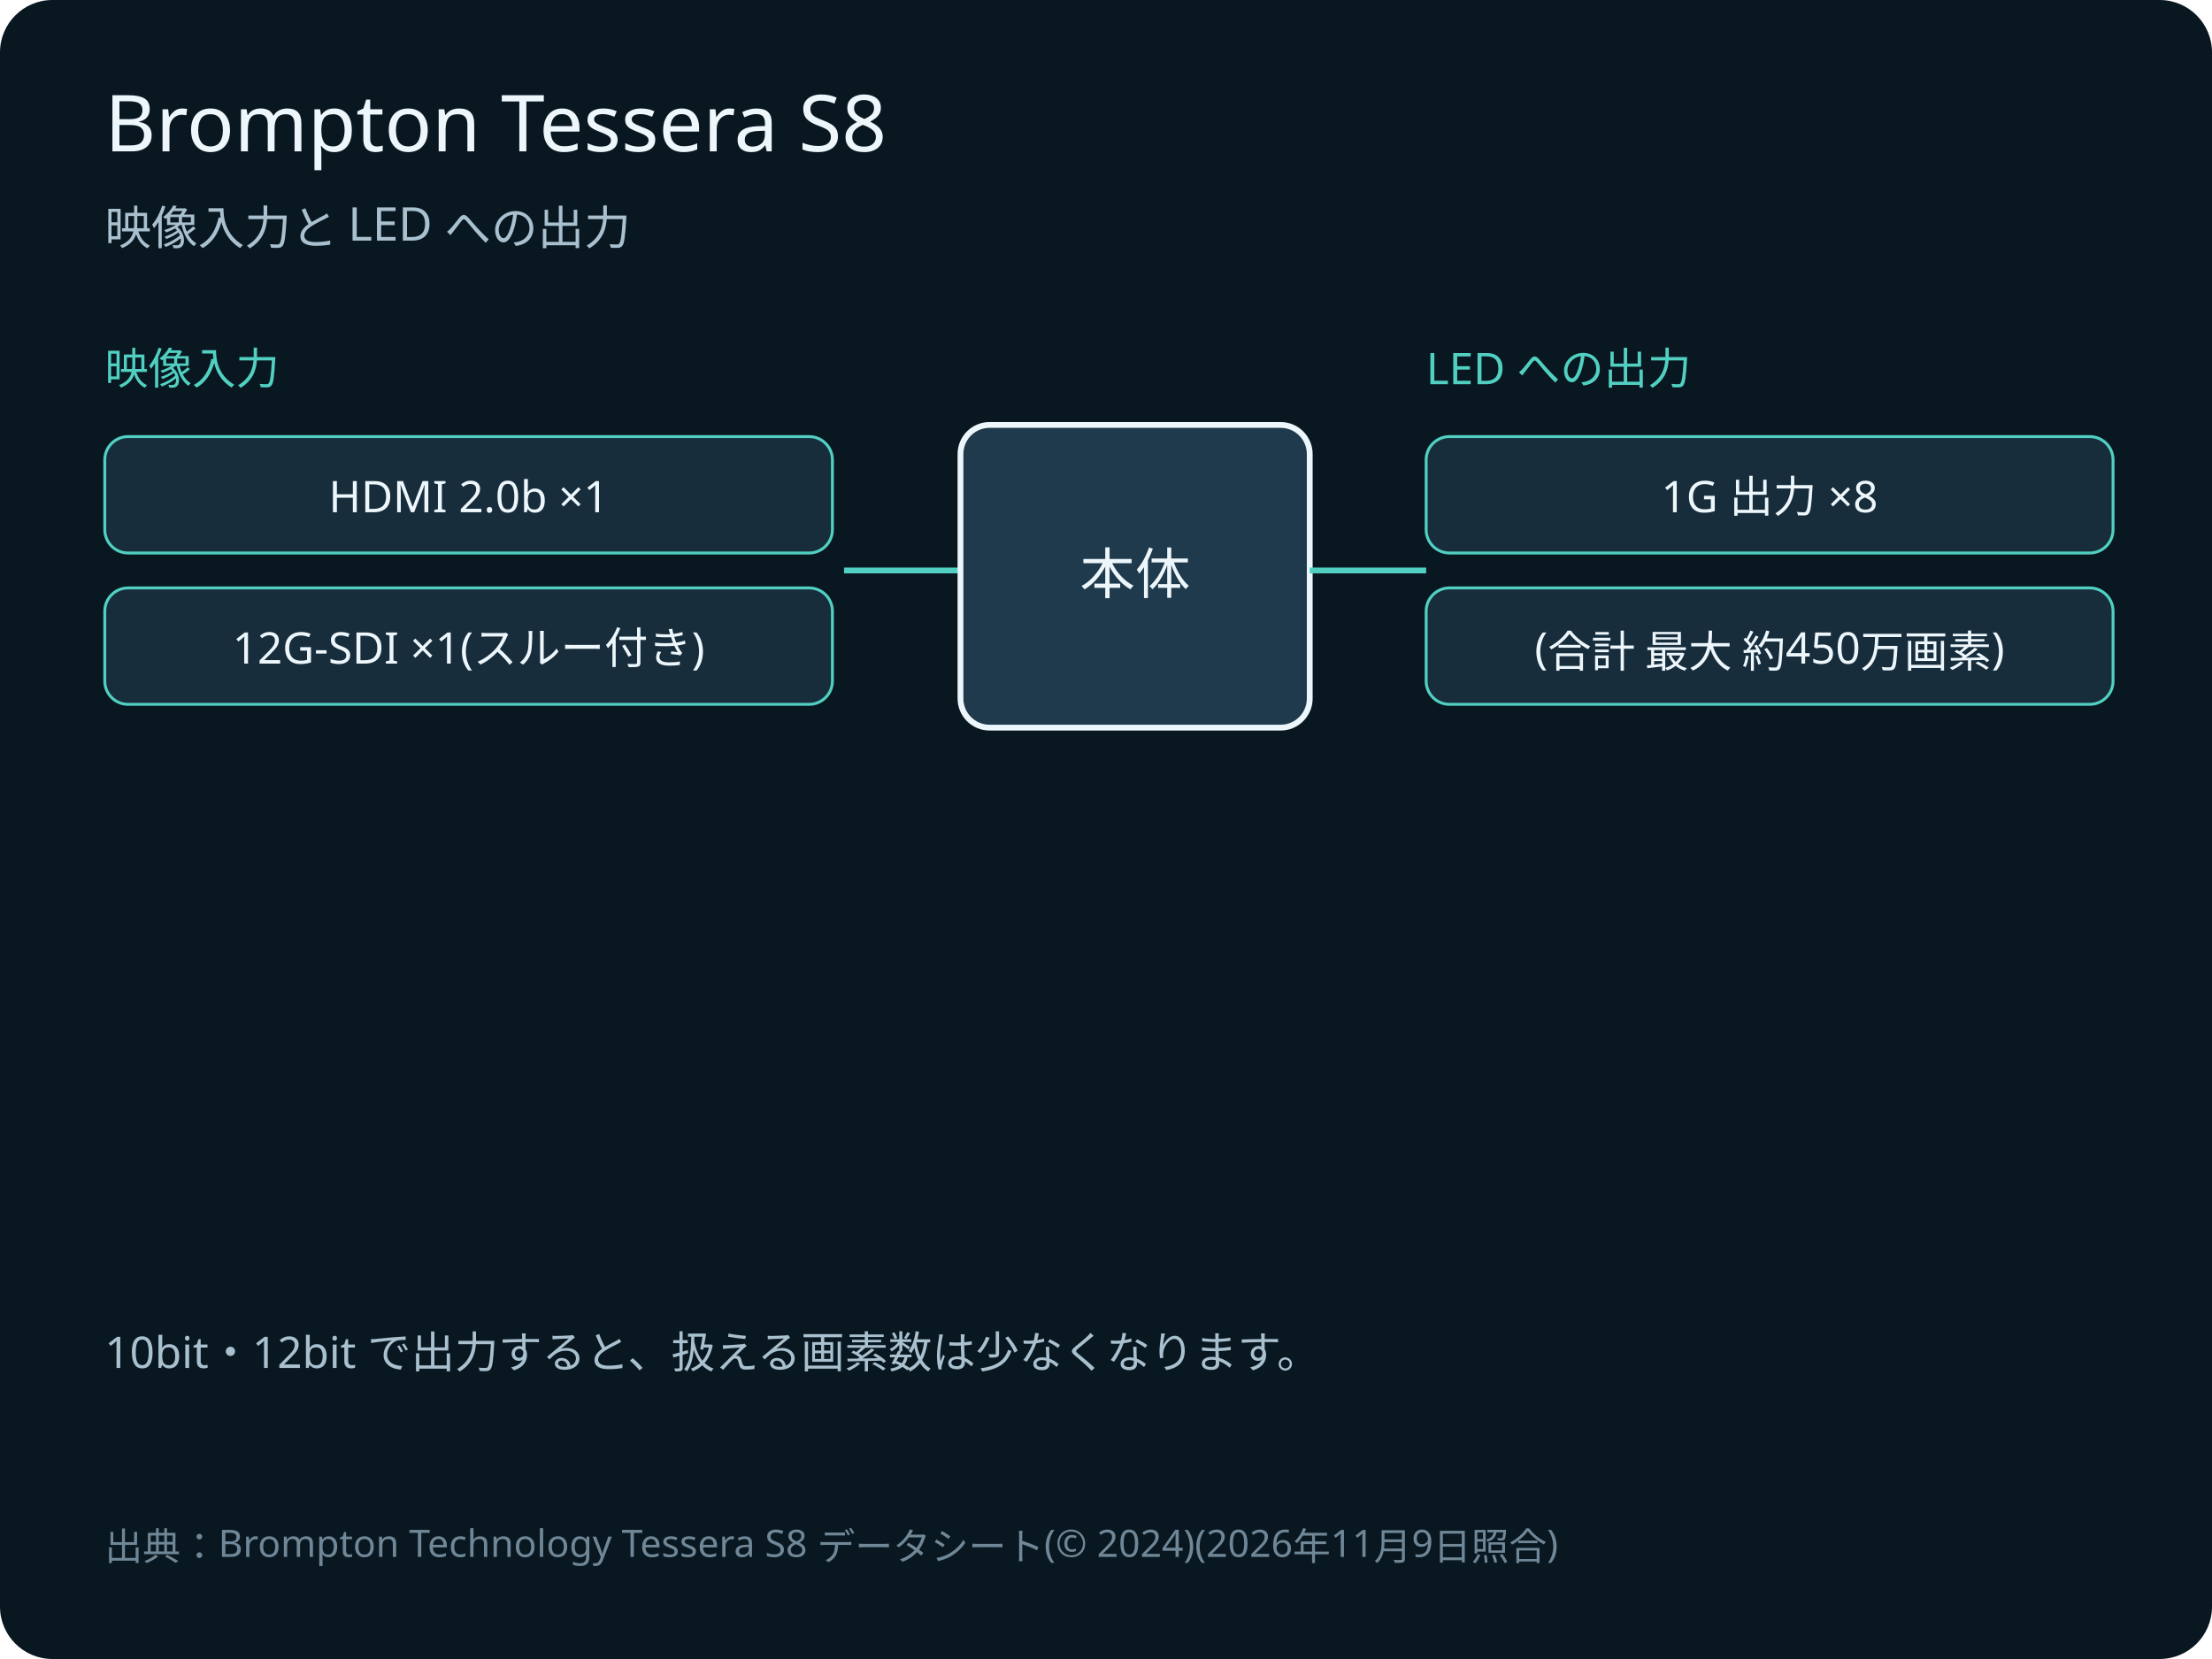
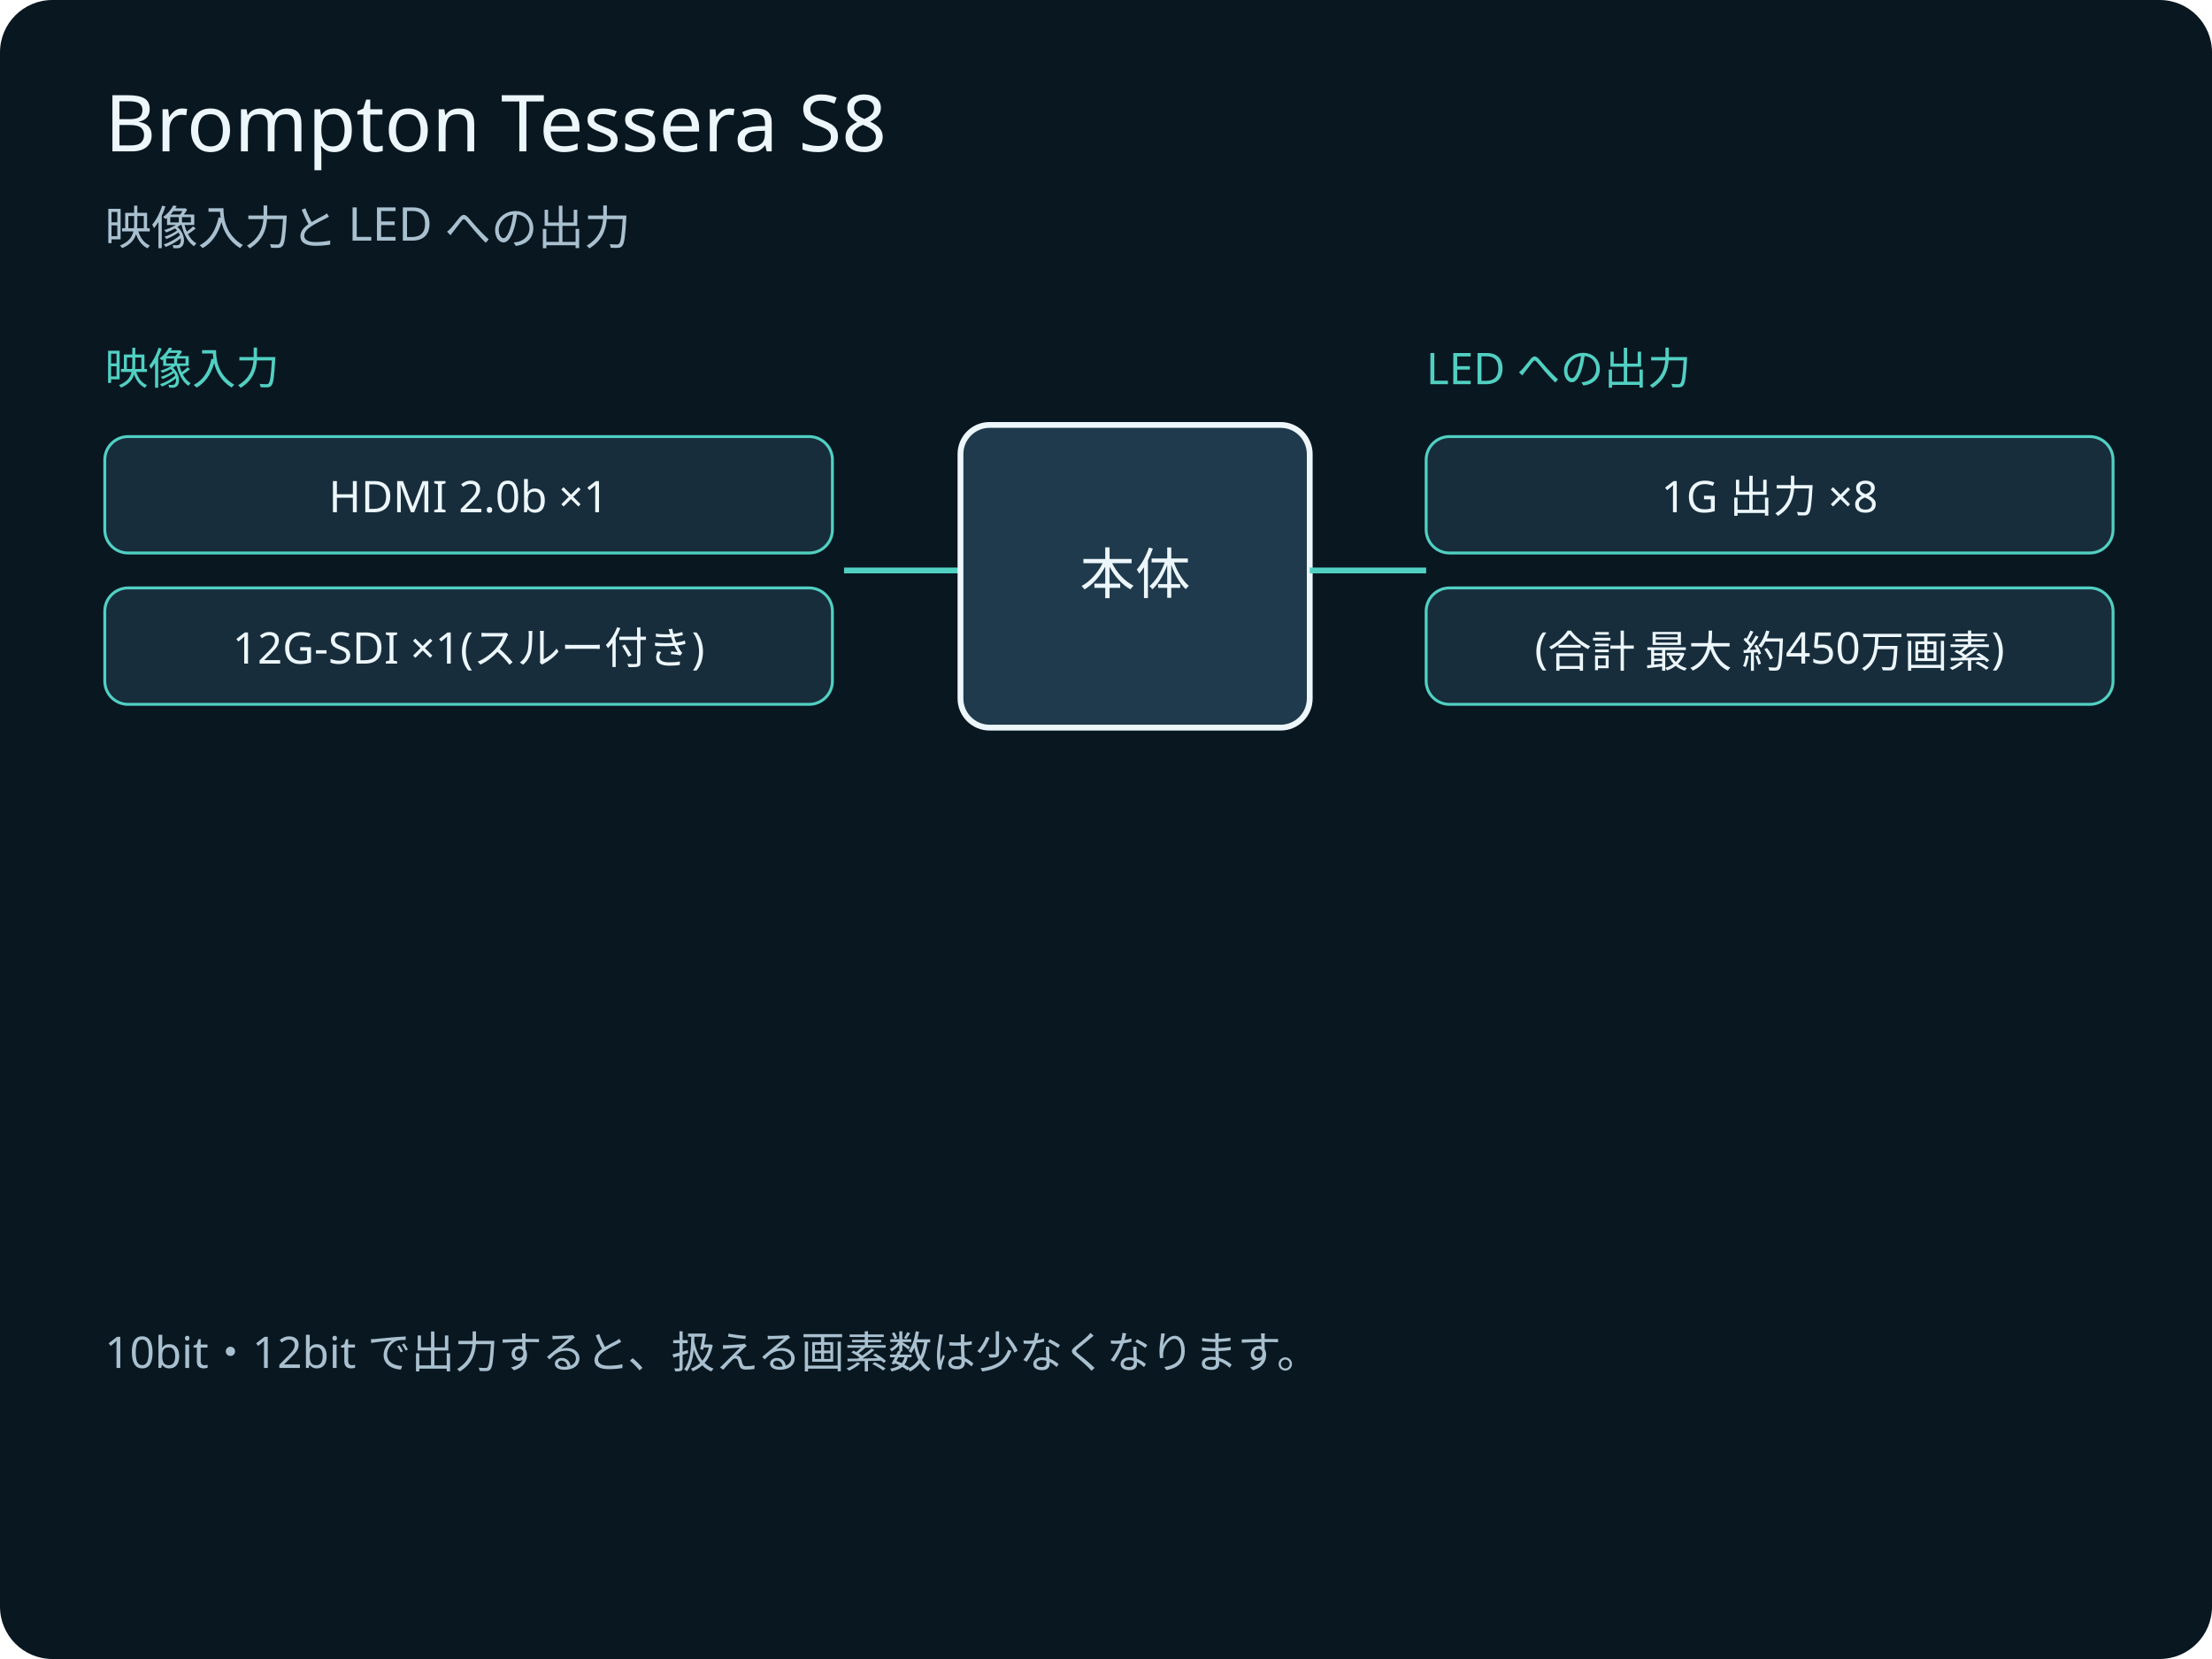
<svg xmlns="http://www.w3.org/2000/svg" width="760" height="570" viewBox="0 0 760 570">
  <rect width="760" height="570" rx="18" fill="#091721" />
  <g font-family="sans-serif" fill="#ecf6fb">
    <text x="36" y="52" font-size="27">Brompton Tessera S8</text>
    <text x="36" y="84" font-size="16" fill="#a9c0cf">映像入力と LED への出力</text>
    <text x="36" y="132" font-size="15" fill="#51d0c2">映像入力</text>
    <g font-size="15">
      <rect x="36" y="150" width="250" height="40" rx="8" fill="#172d3c" stroke="#51d0c2" />
      <text x="161" y="176" text-anchor="middle">HDMI 2.0b ×1</text>
      <rect x="36" y="202" width="250" height="40" rx="8" fill="#172d3c" stroke="#51d0c2" />
      <text x="161" y="228" text-anchor="middle">12G-SDI ×1(スルー付き)</text>
    </g>
    <path d="M290 196H330" stroke="#51d0c2" stroke-width="2" />
    <rect x="330" y="146" width="120" height="104" rx="10" fill="#1f3a4c" stroke="#ecf6fb" stroke-width="2" />
    <text x="390" y="204" font-size="19" text-anchor="middle">本体</text>
    <path d="M450 196H490" stroke="#51d0c2" stroke-width="2" />
    <text x="490" y="132" font-size="15" fill="#51d0c2">LED への出力</text>
    <g font-size="15">
      <rect x="490" y="150" width="236" height="40" rx="8" fill="#172d3c" stroke="#51d0c2" />
      <text x="608" y="176" text-anchor="middle">1G 出力 ×8</text>
      <rect x="490" y="202" width="236" height="40" rx="8" fill="#172d3c" stroke="#51d0c2" />
      <text x="608" y="228" text-anchor="middle">(合計 最大 約450万画素)</text>
    </g>
    <text x="36" y="470" font-size="15" fill="#a9c0cf">10bit・12bit で出力すると、扱える画素数は少なくなります。</text>
-     <text x="36" y="536" font-size="13" fill="#6f8796">出典：Brompton Technology Tessera S8 データシート(© 2024)(2026年11月9日照合)</text>
  </g>
</svg>
